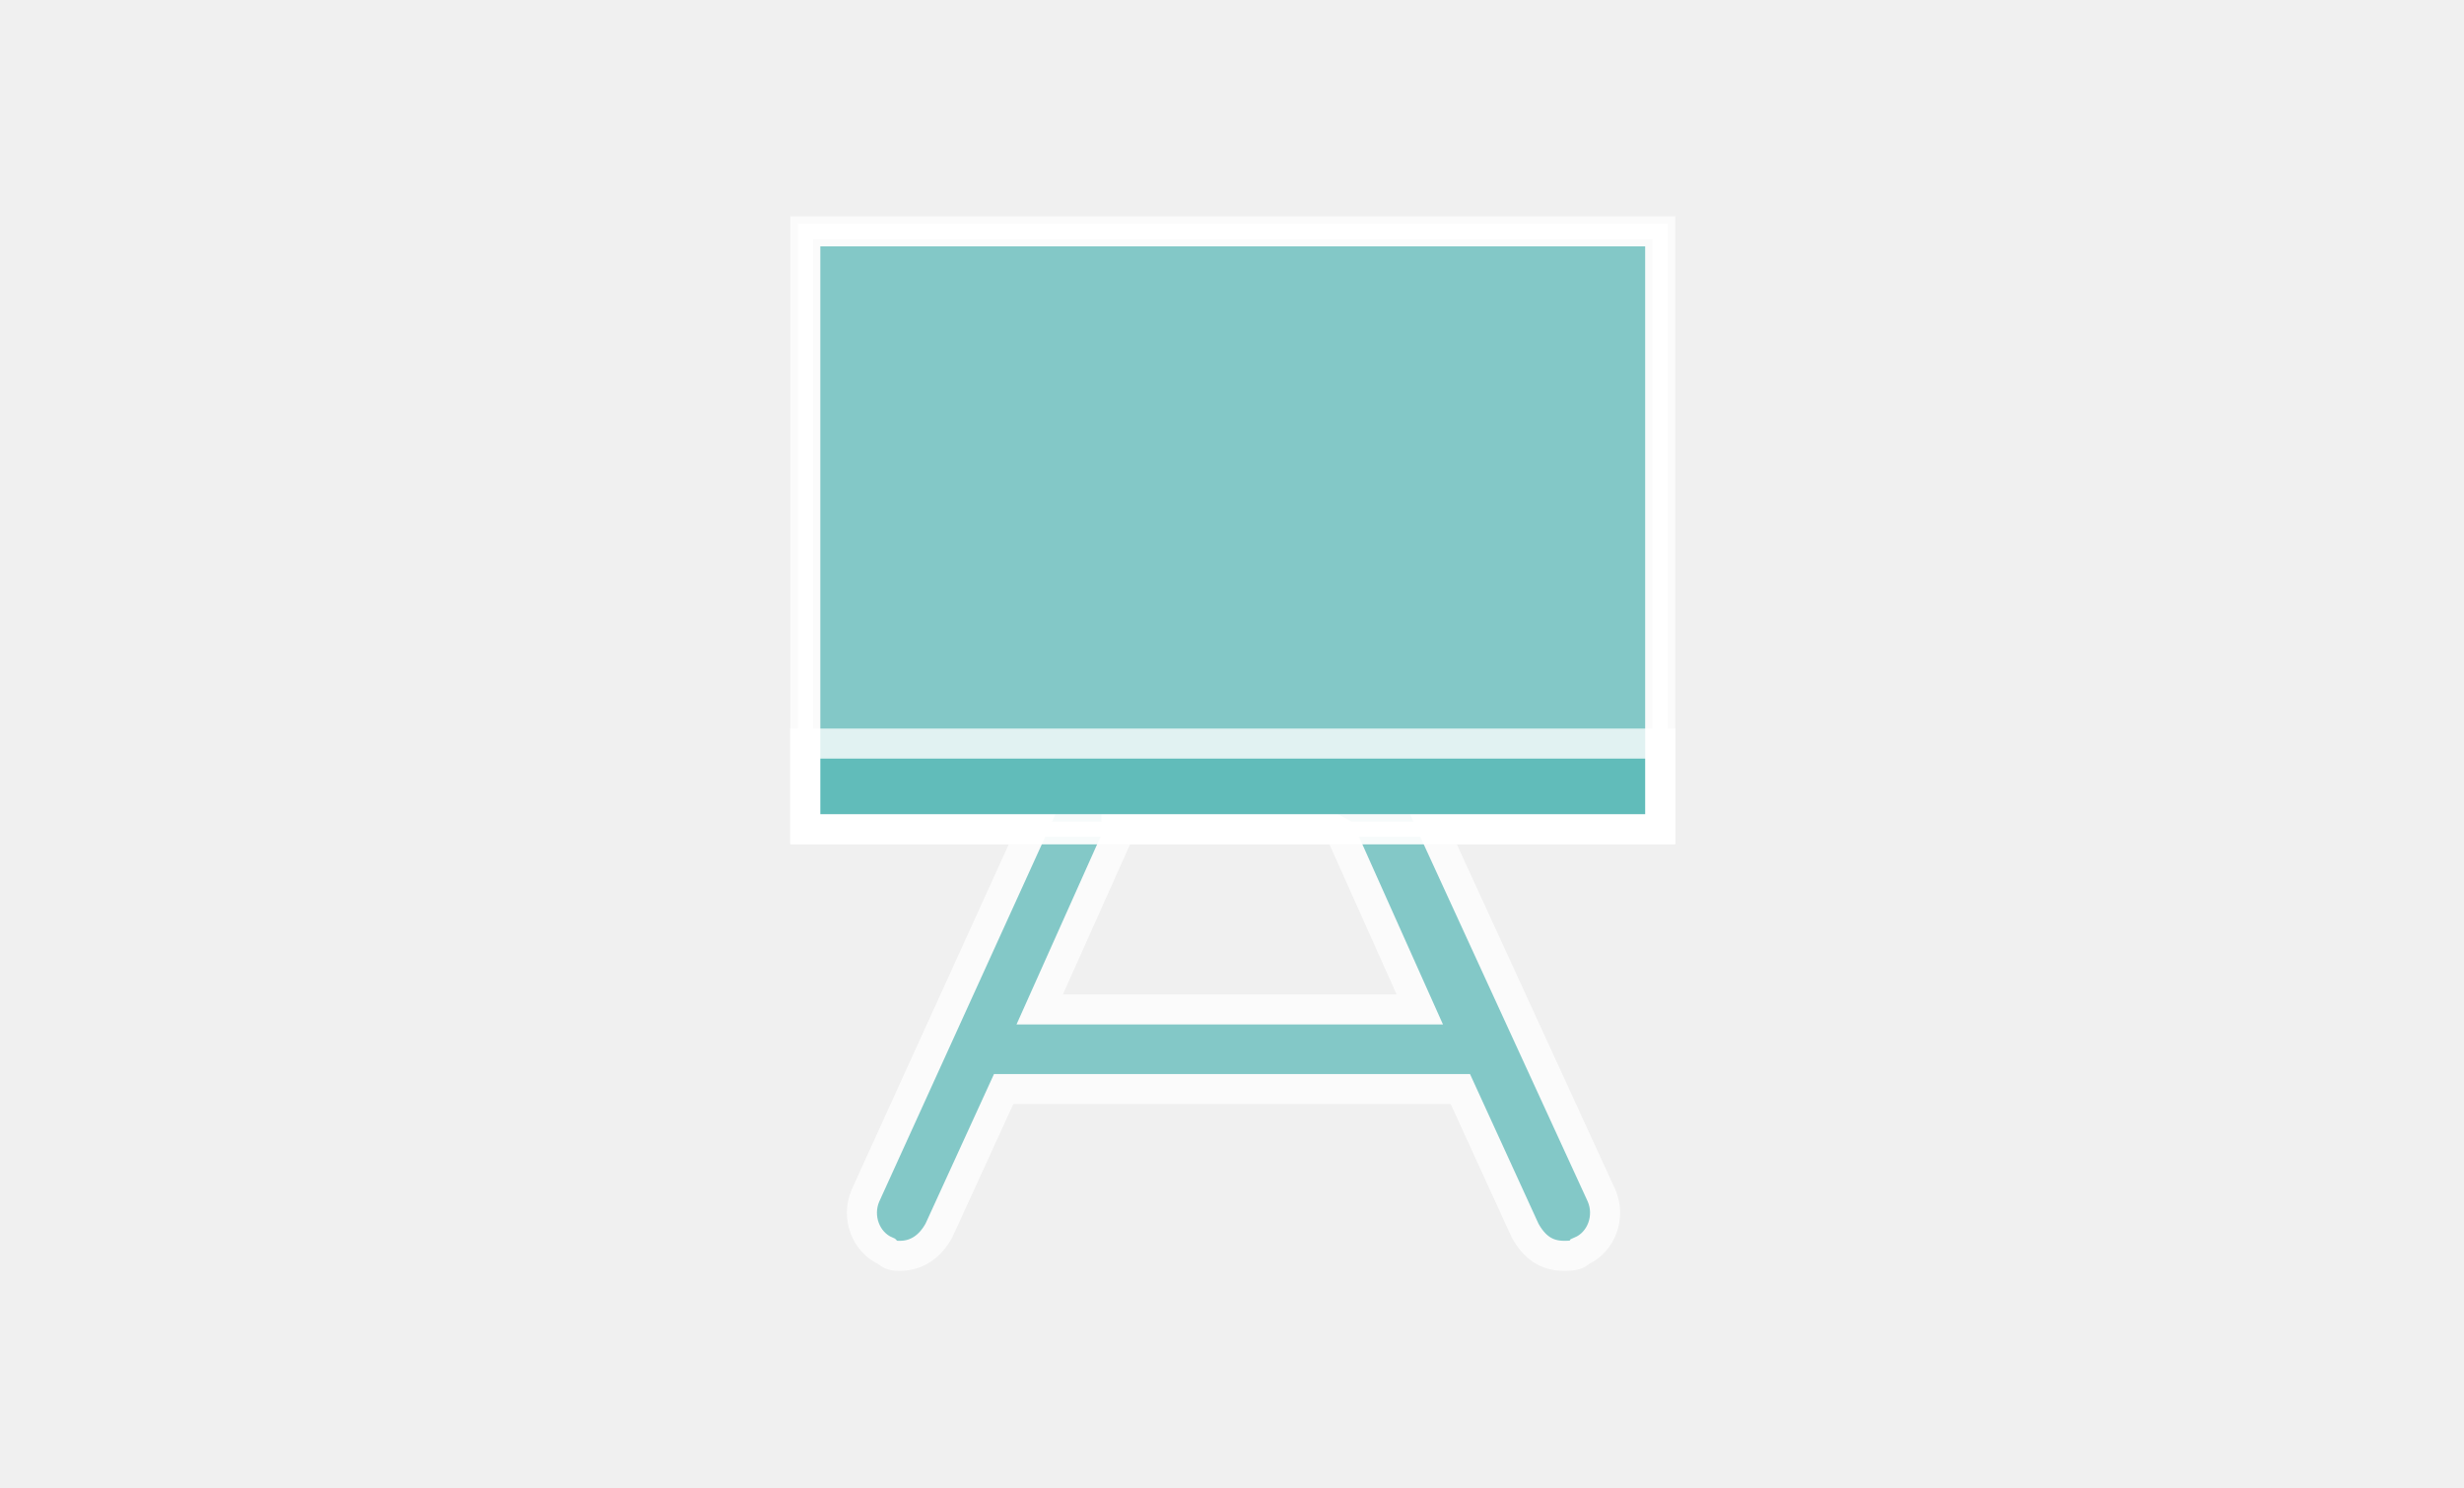
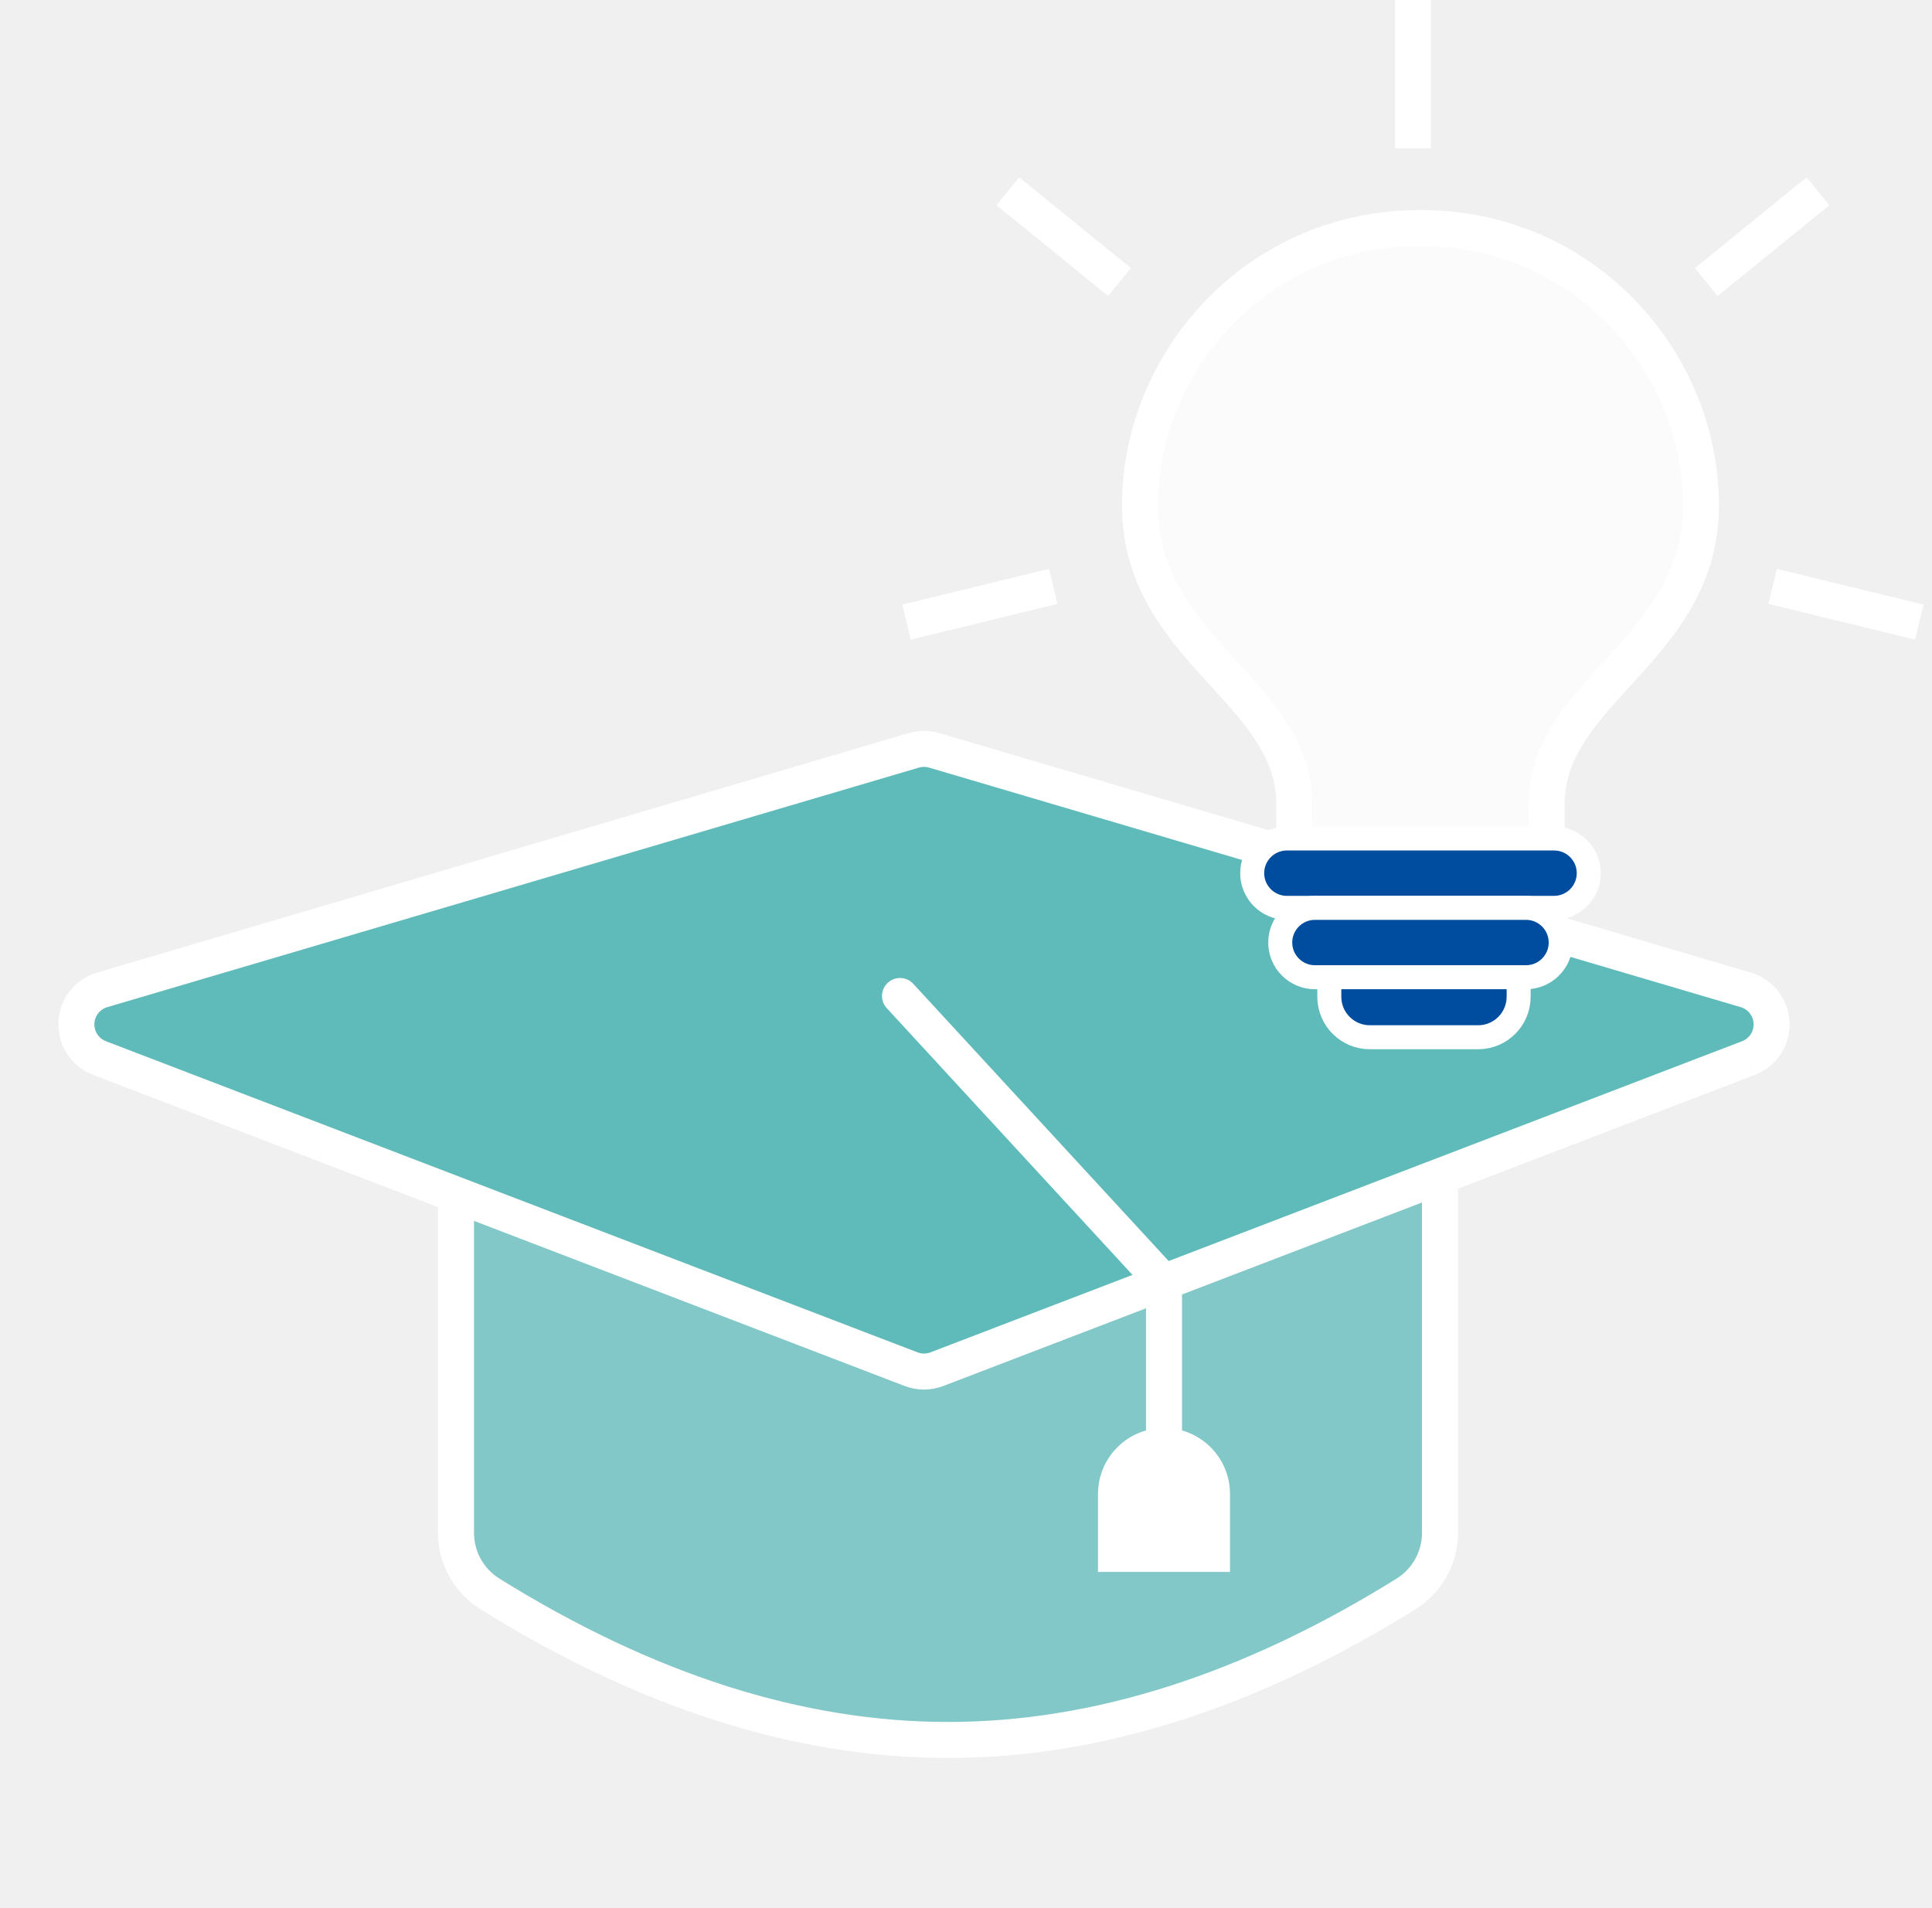
- <svg xmlns="http://www.w3.org/2000/svg" xmlns:xlink="http://www.w3.org/1999/xlink" version="1.1" id="Ebene_1" x="0px" y="0px" viewBox="0 0 164 99" style="enable-background:new 0 0 164 99;" xml:space="preserve">
-   <style type="text/css">
- 	.st0{opacity:0.75;fill:#5FBBBA;stroke:#FFFFFF;stroke-width:2;stroke-miterlimit:10;enable-background:new    ;}
- 	.st1{clip-path:url(#SVGID_4_);fill:none;stroke:#FFFFFF;stroke-miterlimit:10;}
- 	.st2{fill:none;stroke:#FFFFFF;stroke-miterlimit:10;}
- </style>
-   <path class="st0" d="M110.4,49.5H53.6v5.7h15.1L57.6,79.6c-0.6,1.4,0,3.1,1.4,3.7c0.3,0.3,0.6,0.3,0.9,0.3c1.1,0,2-0.6,2.6-1.7  l4.3-9.4h30.4l4.3,9.4c0.6,1.1,1.4,1.7,2.6,1.7c0.3,0,0.9,0,1.1-0.3c1.4-0.6,2-2.3,1.4-3.7L95.4,55.2h15.1V49.5z M89.4,55.8  l5.1,11.4H69.2l5.1-11.4c0-0.3,0-0.3,0-0.6h14.5C89.4,55.5,89.4,55.5,89.4,55.8z" />
-   <rect id="SVGID_1_" x="53.6" y="15.4" class="st0" width="56.9" height="39.8" />
-   <rect x="53.6" y="49.5" class="st0" width="56.9" height="5.7" />
-   <g>
-     <g>
-       <g>
-         <g>
-           <defs>
-             <rect id="SVGID_3_" x="53.6" y="15.4" width="56.9" height="39.8" />
-           </defs>
-           <clipPath id="SVGID_4_">
-             <use xlink:href="#SVGID_3_" style="overflow:visible;" />
-           </clipPath>
-           <rect x="53.6" y="15.4" class="st1" width="56.9" height="39.8" />
+ <svg xmlns="http://www.w3.org/2000/svg" width="161px" height="159px" viewBox="0 0 161 159" version="1.1">
+   <g id="icon/4.0/desktop_IQ/IQ_crs_grp03" stroke="none" stroke-width="1" fill="none" fill-rule="evenodd">
+     <g id="Group-4" transform="translate(0, 1)">
+       <g id="Group-5" transform="translate(0, 7)">
+         <path d="M44,82 L114,82 C117.314,82 120,84.686 120,88 L120,119.736 C120,121.81 118.929,123.736 117.169,124.831 C104.125,132.944 91.402,137 79,137 C66.598,137 53.875,132.944 40.831,124.831 C39.071,123.736 38,121.81 38,119.736 L38,88 C38,84.686 40.686,82 44,82 Z" id="Rectangle" stroke="#FFFFFF" stroke-width="3" fill-opacity="0.75" fill="#5FBBBA" />
+         <path d="M30.347,26.801 L92.288,60.511 C92.795,60.788 93.212,61.205 93.489,61.712 L127.199,123.653 C127.991,125.108 127.454,126.93 125.998,127.722 C125.178,128.169 124.196,128.208 123.343,127.827 L57.182,98.336 C56.506,98.035 55.965,97.494 55.664,96.818 L26.173,30.657 C25.498,29.144 26.178,27.37 27.691,26.696 C28.545,26.315 29.526,26.354 30.347,26.801 Z" id="Rectangle" stroke="#FFFFFF" stroke-width="3" fill="#5FBBBA" transform="translate(77, 77) rotate(-45) translate(-77, -77) " />
+         <polyline id="Path-5" stroke="#FFFFFF" stroke-width="3" stroke-linecap="round" points="75 75 97 98.88 97 112" />
+         <path d="M97,111 C100.038,111 102.5,113.462 102.5,116.5 L102.5,123 L102.5,123 L91.5,123 L91.5,116.5 C91.5,113.462 93.962,111 97,111 Z" id="Rectangle" fill="#FFFFFF" />
+       </g>
+       <g id="Group-3" transform="translate(77, 0)" stroke="#FFFFFF">
+         <g id="Group" transform="translate(18, 18)">
+           <path d="M12.855,54.344 L12.855,47.985 L12.855,47.985 C12.855,38.584 0,35.115 0,23.125 C0,11.135 9.716,0 23.372,0 L23.781,0.003 C37.222,0.223 46.745,11.255 46.745,23.125 C46.745,35.115 33.89,38.584 33.89,47.985 L33.89,47.985 L33.89,54.344 L12.855,54.344 Z" id="Combined-Shape" stroke-width="3" fill-opacity="0.75" fill="#FFFFFF" />
+           <path d="M15.776,61.125 C15.776,61.182 31.553,61.182 31.553,61.125 C31.553,62.105 31.553,63.084 31.553,64.064 C31.553,65.928 30.042,67.439 28.178,67.439 L19.151,67.439 C17.287,67.439 15.776,65.928 15.776,64.064 C15.776,63.084 15.776,62.105 15.776,61.125 Z" id="Rectangle" stroke-width="2" fill="#004D9F" />
+           <rect id="Rectangle" stroke-width="2" fill="#004D9F" x="9.349" y="50.875" width="28.047" height="5.781" rx="2.891" />
+           <rect id="Rectangle" stroke-width="2" fill="#004D9F" x="11.686" y="56.656" width="23.372" height="5.781" rx="2.891" />
+         </g>
+         <g id="Group-2" stroke-linecap="square" stroke-width="3">
+           <line x1="40.744" y1="0.34" x2="40.744" y2="9.871" id="Line-3" />
+           <line x1="73.339" y1="15.884" x2="66.354" y2="21.558" id="Line-3" />
+           <line x1="81.487" y1="50.49" x2="72.175" y2="48.221" id="Line-3" />
+           <line x1="0" y1="50.49" x2="9.313" y2="48.221" id="Line-3" />
+           <line x1="8.149" y1="15.884" x2="15.133" y2="21.558" id="Line-3" />
        </g>
      </g>
    </g>
-     <g>
-       <rect id="SVGID_2_" x="53.6" y="15.4" class="st2" width="56.9" height="39.8" />
-     </g>
  </g>
</svg>
